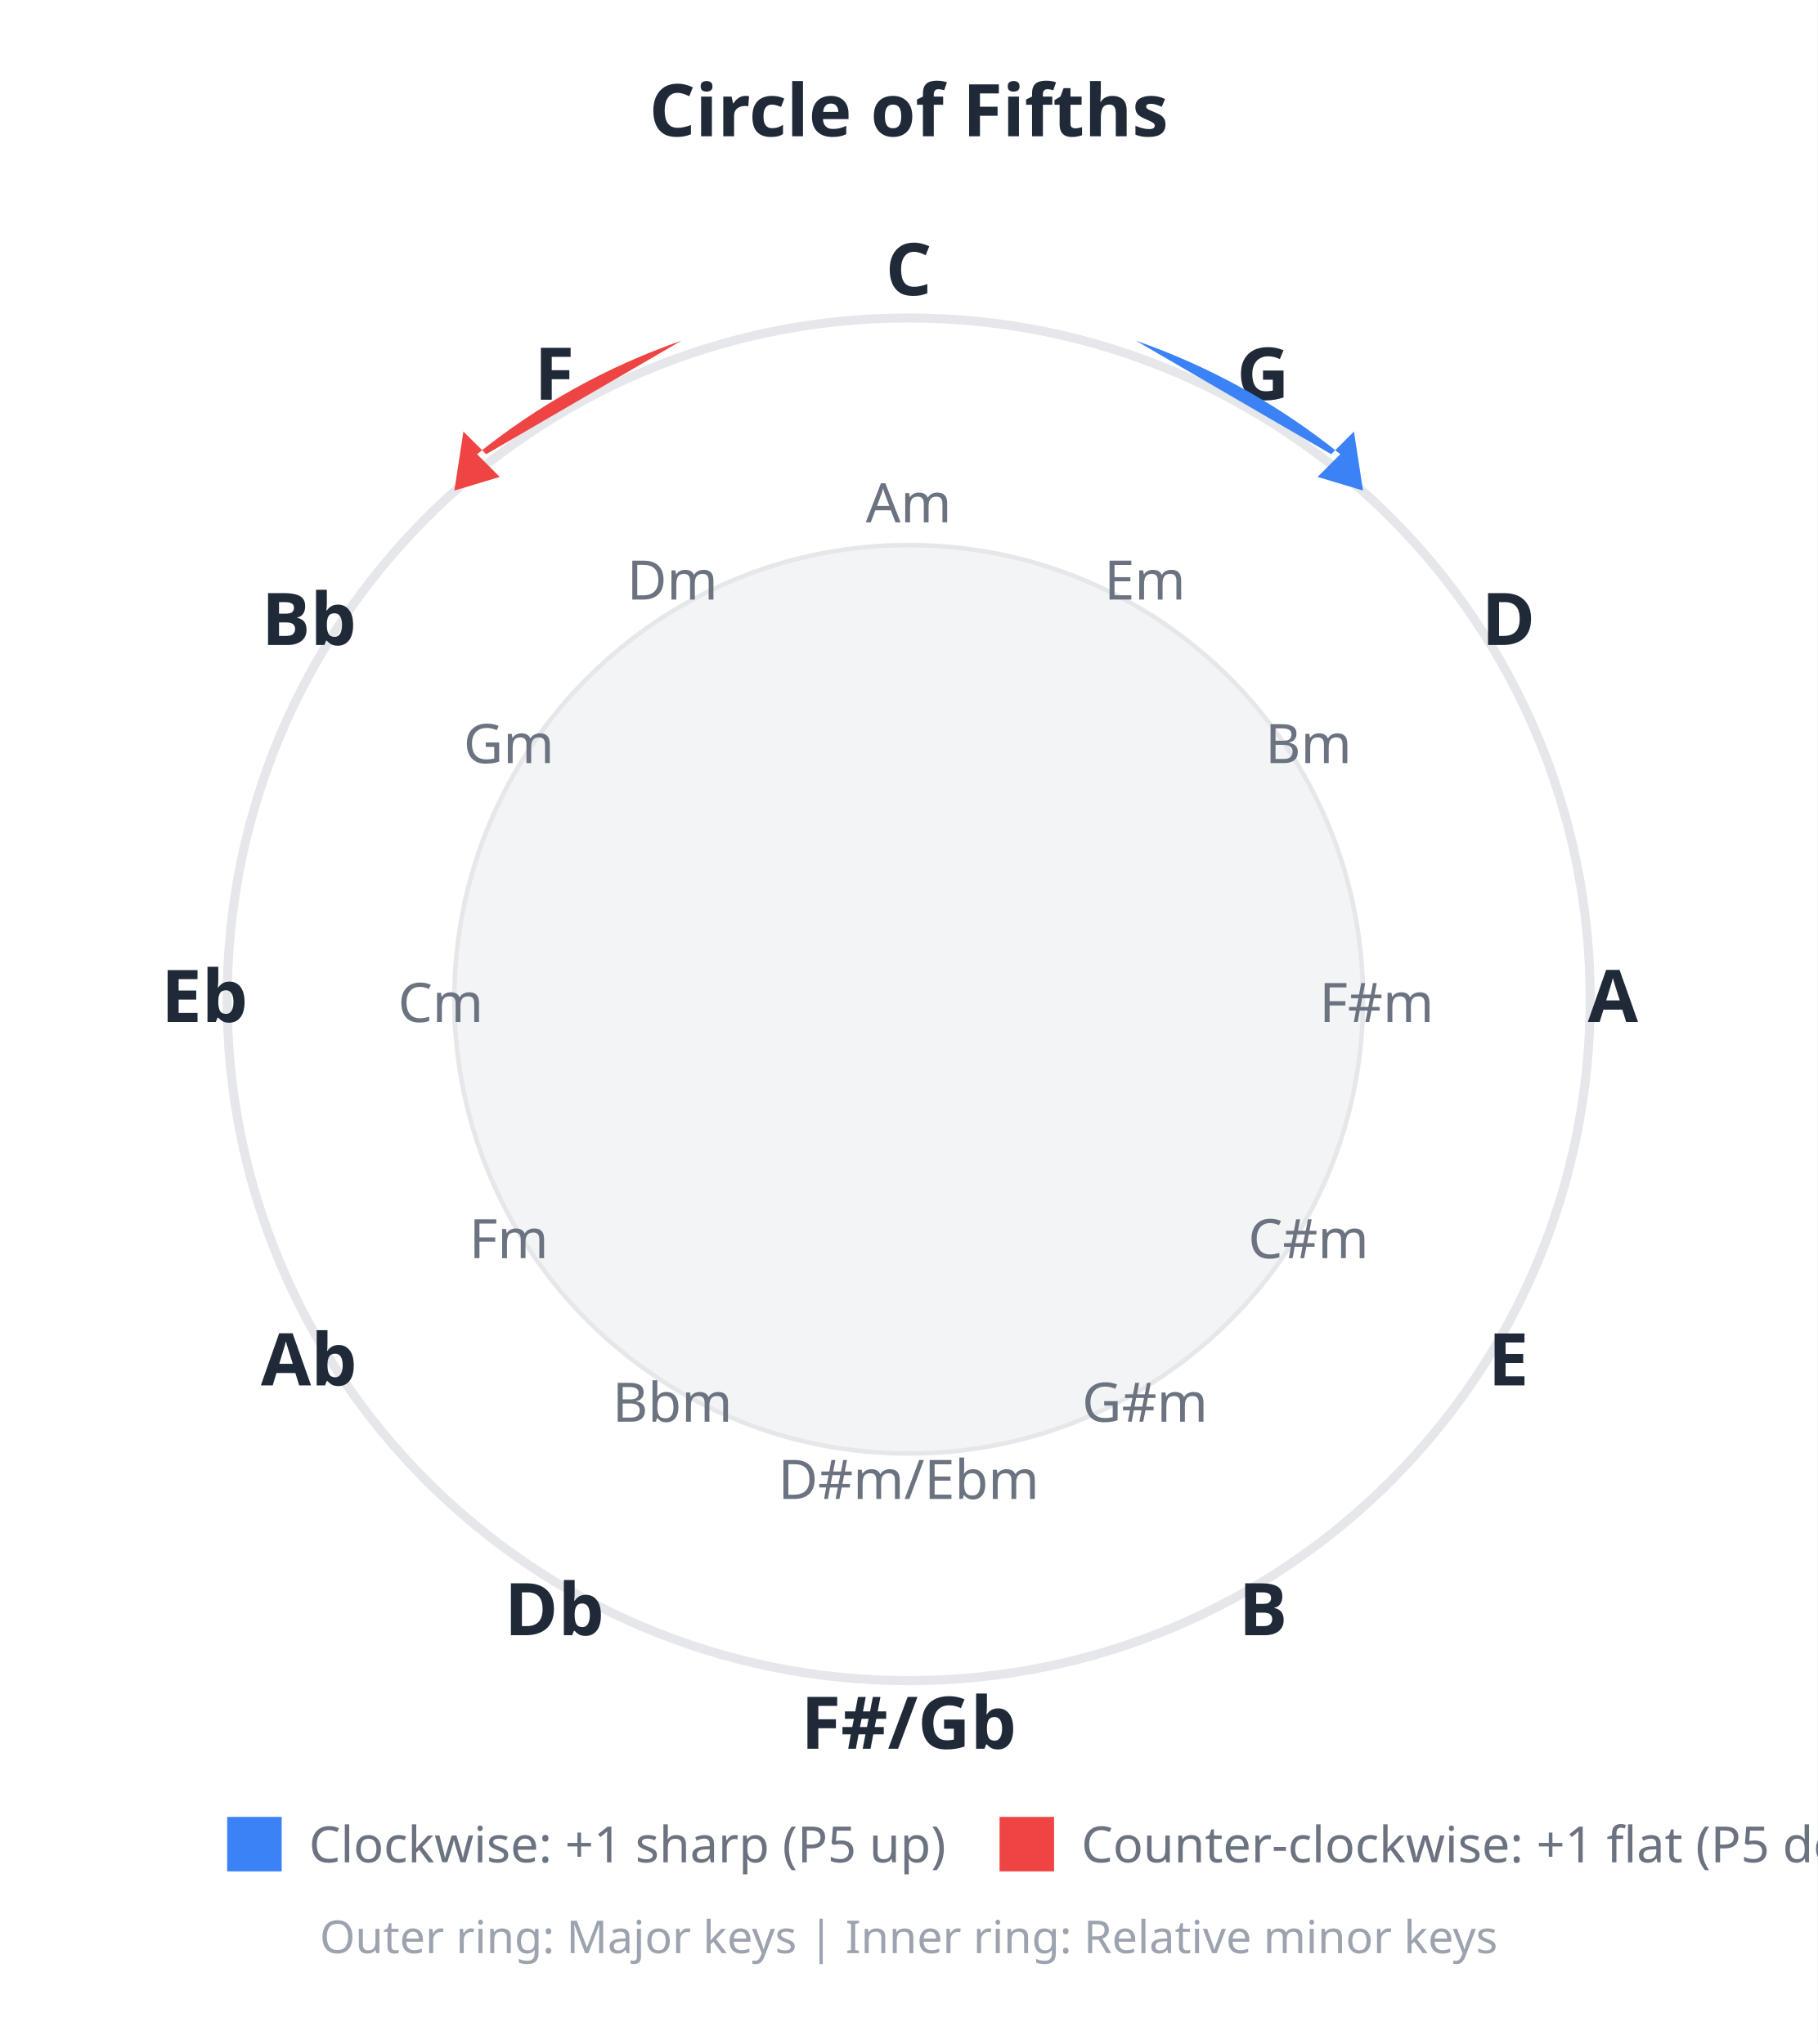
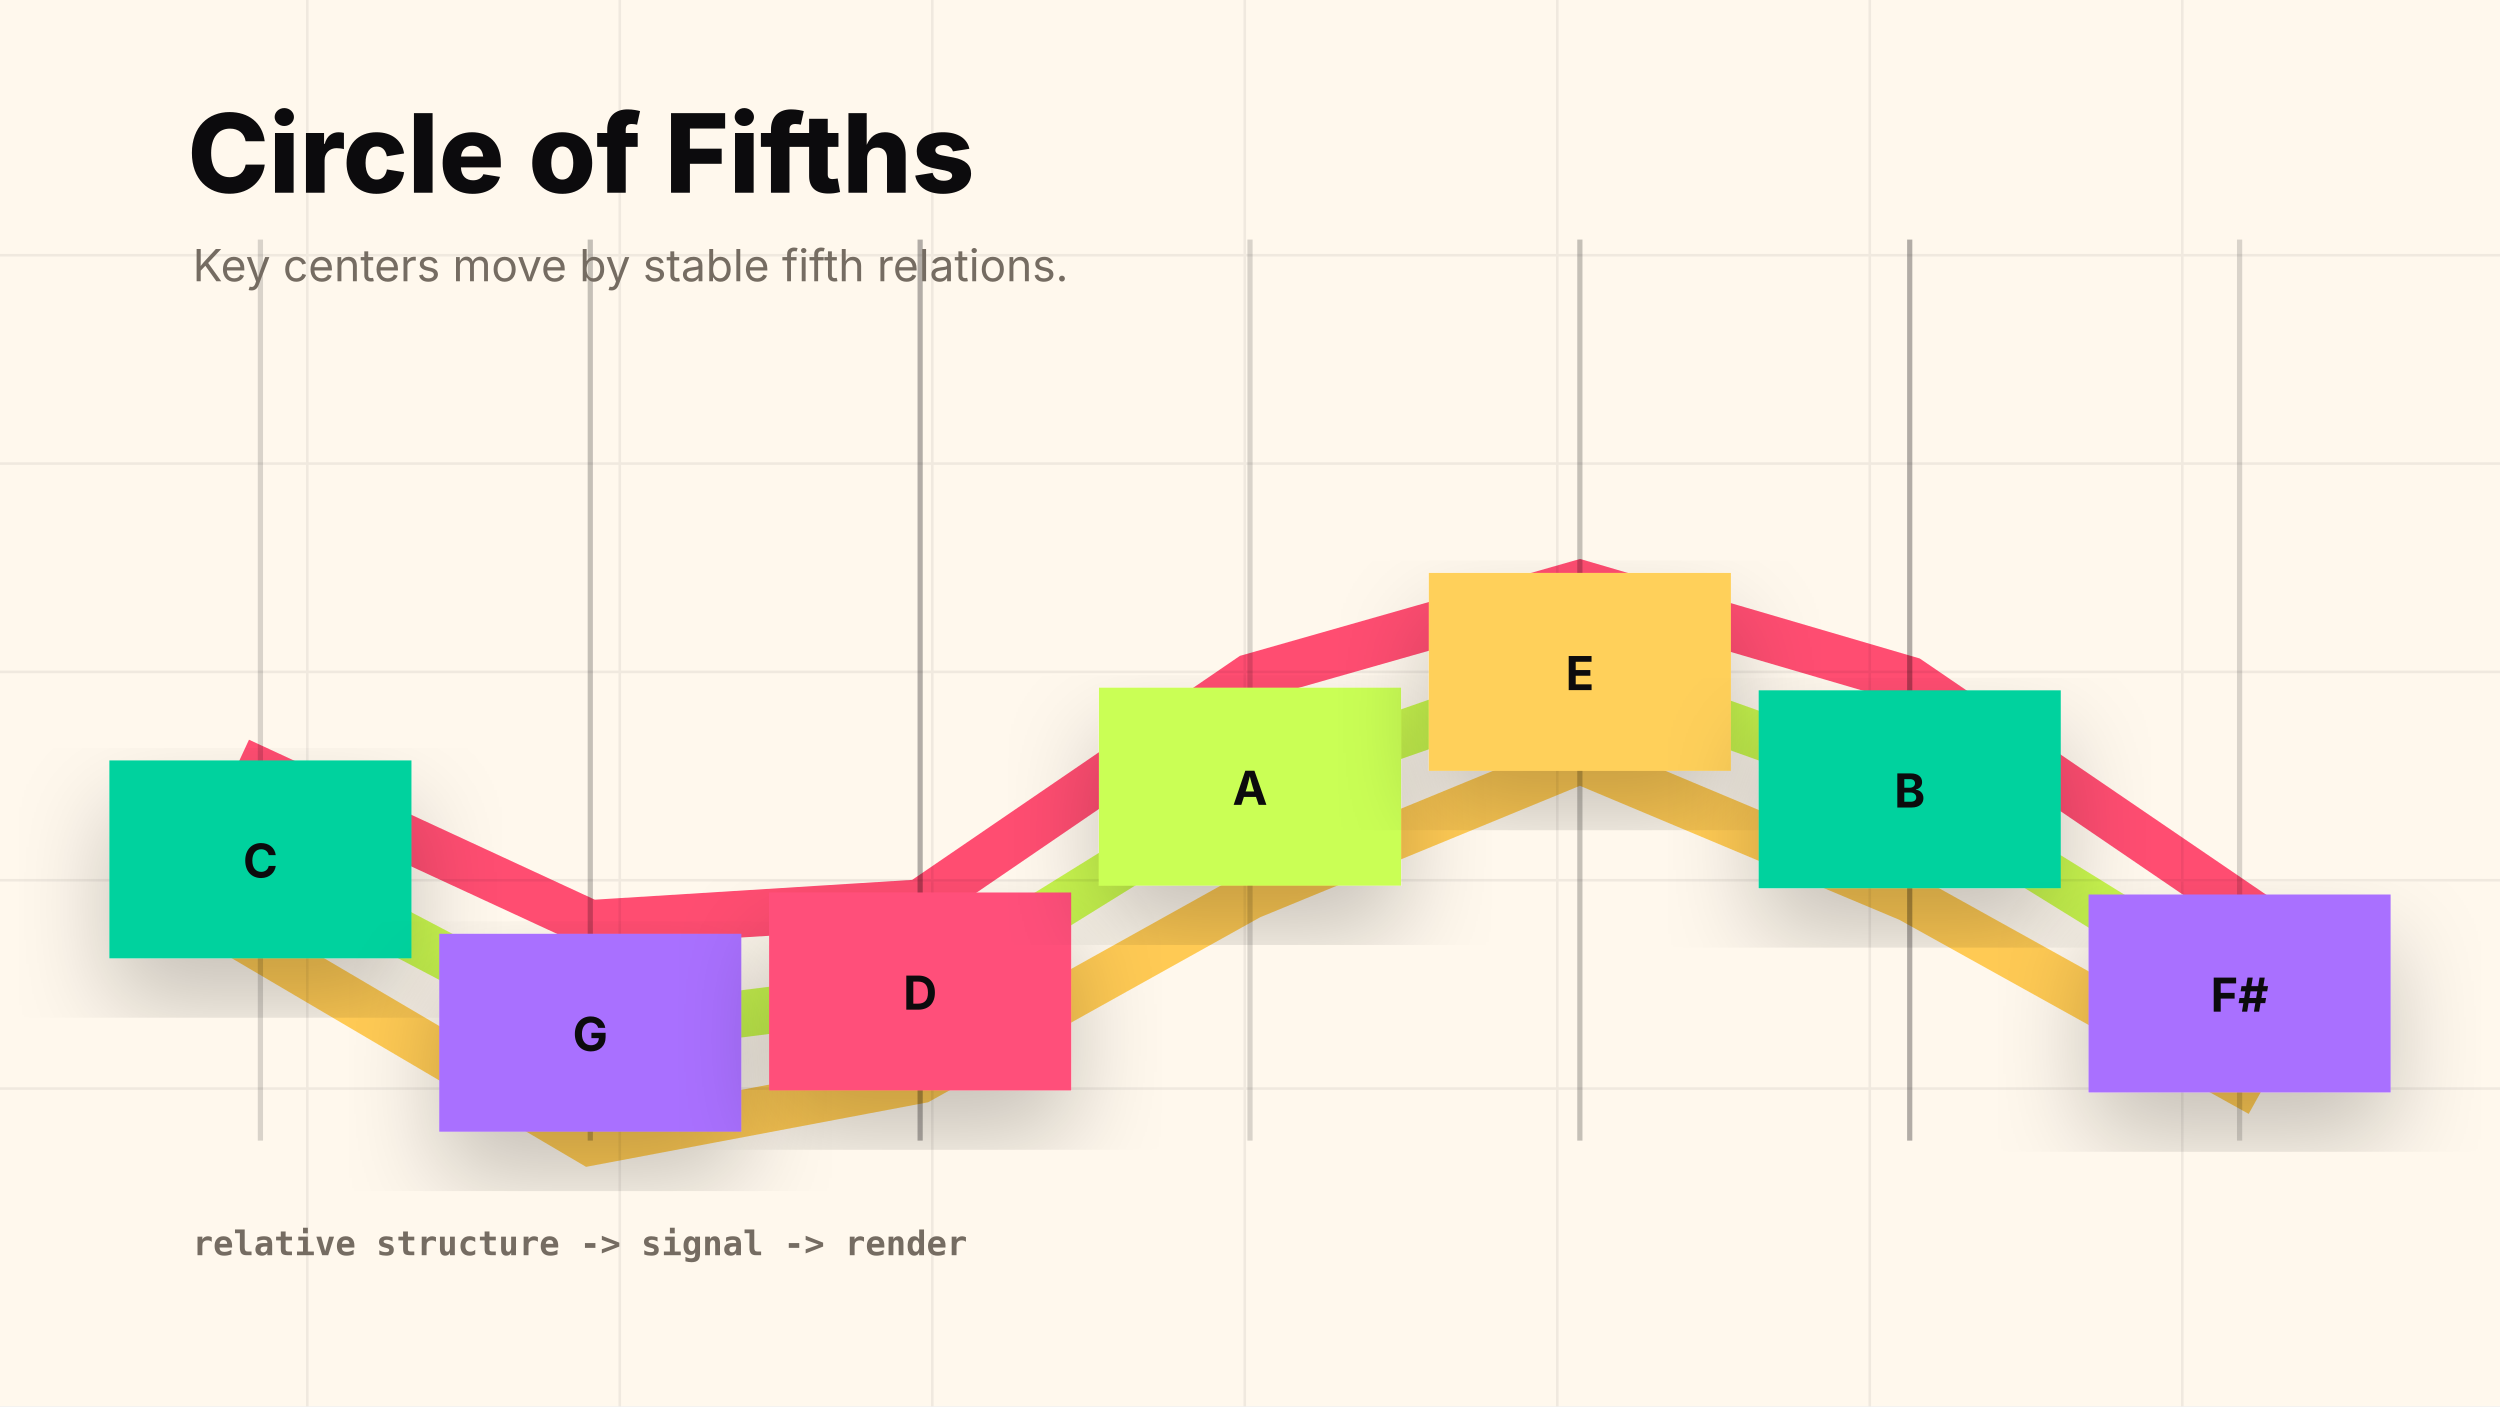
- <svg xmlns="http://www.w3.org/2000/svg" viewBox="0 0 400 450">
+ <svg xmlns="http://www.w3.org/2000/svg" viewBox="0 0 960 540" role="img" aria-labelledby="title desc">
  <style>
-     .bg { fill: #ffffff; }
-     .main-title { font: bold 16px sans-serif; fill: #1f2937; }
-     .key-major { font: bold 16px sans-serif; fill: #1f2937; }
-     .key-minor { font: 12px sans-serif; fill: #6b7280; }
-     .circle { fill: none; stroke: #e5e7eb; stroke-width: 2; }
-     .inner-circle { fill: #f3f4f6; stroke: #e5e7eb; stroke-width: 1; }
-     .label { font: 10px sans-serif; fill: #9ca3af; }
-     .arrow-cw { fill: #3b82f6; }
-     .arrow-ccw { fill: #ef4444; }
-     .legend { font: 11px sans-serif; fill: #6b7280; }
- 
-     @media (prefers-color-scheme: dark) {
-       .bg { fill: #1f2937; }
-       .main-title { fill: #f3f4f6; }
-       .key-major { fill: #f3f4f6; }
-       .key-minor { fill: #9ca3af; }
-       .circle { stroke: #4b5563; }
-       .inner-circle { fill: #374151; stroke: #4b5563; }
-       .label { fill: #6b7280; }
-     }
-   </style>
-   <rect width="400" height="450" class="bg" />
-   <text x="200" y="30" text-anchor="middle" class="main-title">Circle of Fifths</text>
-   <g transform="translate(200, 220)">
-     <circle cx="0" cy="0" r="150" class="circle" />
-     <circle cx="0" cy="0" r="100" class="inner-circle" />
-     <text x="0" y="-155" text-anchor="middle" class="key-major">C</text>
-     <text x="0" y="-105" text-anchor="middle" class="key-minor">Am</text>
-     <text x="78" y="-132" text-anchor="middle" class="key-major">G</text>
-     <text x="52" y="-88" text-anchor="middle" class="key-minor">Em</text>
-     <text x="132" y="-78" text-anchor="middle" class="key-major">D</text>
-     <text x="88" y="-52" text-anchor="middle" class="key-minor">Bm</text>
-     <text x="155" y="5" text-anchor="middle" class="key-major">A</text>
-     <text x="103" y="5" text-anchor="middle" class="key-minor">F#m</text>
-     <text x="132" y="85" text-anchor="middle" class="key-major">E</text>
-     <text x="88" y="57" text-anchor="middle" class="key-minor">C#m</text>
-     <text x="78" y="140" text-anchor="middle" class="key-major">B</text>
-     <text x="52" y="93" text-anchor="middle" class="key-minor">G#m</text>
-     <text x="0" y="165" text-anchor="middle" class="key-major">F#/Gb</text>
-     <text x="0" y="110" text-anchor="middle" class="key-minor">D#m/Ebm</text>
-     <text x="-78" y="140" text-anchor="middle" class="key-major">Db</text>
-     <text x="-52" y="93" text-anchor="middle" class="key-minor">Bbm</text>
-     <text x="-132" y="85" text-anchor="middle" class="key-major">Ab</text>
-     <text x="-88" y="57" text-anchor="middle" class="key-minor">Fm</text>
-     <text x="-155" y="5" text-anchor="middle" class="key-major">Eb</text>
-     <text x="-103" y="5" text-anchor="middle" class="key-minor">Cm</text>
-     <text x="-132" y="-78" text-anchor="middle" class="key-major">Bb</text>
-     <text x="-88" y="-52" text-anchor="middle" class="key-minor">Gm</text>
-     <text x="-78" y="-132" text-anchor="middle" class="key-major">F</text>
-     <text x="-52" y="-88" text-anchor="middle" class="key-minor">Dm</text>
-     <path d="M 50,-145 A 150,150 0 0,1 95,-120 L 90,-115 L 100,-112 L 98,-125 L 93,-120" class="arrow-cw" />
-     <path d="M -50,-145 A 150,150 0 0,0 -95,-120 L -90,-115 L -100,-112 L -98,-125 L -93,-120" class="arrow-ccw" />
+   :root{color-scheme:light dark}.bg{fill:#fff8ed}.grid{stroke:#0c0b0d;stroke-opacity:.06}.ink{fill:#0c0b0d}.muted{fill:#756c62}.rail{fill:none;stroke-linecap:square;stroke-width:18;mix-blend-mode:multiply}.r0{stroke:#ff4f7a}.r1{stroke:#caff55}.r2{stroke:#ffd05a}.tick{fill:#0c0b0d}.node rect{filter:url(#soft)}.node text{fill:#0c0b0d;font:700 18px ui-sans-serif,-apple-system,BlinkMacSystemFont,'Segoe UI',sans-serif;text-anchor:middle}.mono{font:600 13px ui-monospace,SFMono-Regular,Menlo,monospace}@media(prefers-color-scheme:dark){.bg{fill:#08070a}.grid{stroke:#fff8ed;stroke-opacity:.07}.ink{fill:#fff8ed}.muted{fill:#b5aca1}.rail{mix-blend-mode:screen;opacity:.88}.tick{fill:#fff8ed}.node text{fill:#08070a}}
+ </style>
+   <defs>
+     <filter id="soft" x="-30%" y="-30%" width="160%" height="160%">
+       <feDropShadow dx="0" dy="18" stdDeviation="18" flood-color="#000" flood-opacity=".22" />
+     </filter>
+   </defs>
+   <rect class="bg" width="960" height="540" />
+   <path class="grid" d="M0 98H960M0 178H960M0 258H960M0 338H960M0 418H960M118 0V540M238 0V540M358 0V540M478 0V540M598 0V540M718 0V540M838 0V540" />
+   <rect class="tick" x="99" y="92" width="2" height="346" opacity="0.16" />
+   <rect class="tick" x="225.667" y="92" width="2" height="346" opacity="0.24" />
+   <rect class="tick" x="352.333" y="92" width="2" height="346" opacity="0.32" />
+   <rect class="tick" x="479" y="92" width="2" height="346" opacity="0.16" />
+   <rect class="tick" x="605.667" y="92" width="2" height="346" opacity="0.24" />
+   <rect class="tick" x="732.333" y="92" width="2" height="346" opacity="0.32" />
+   <rect class="tick" x="859" y="92" width="2" height="346" opacity="0.16" />
+   <text class="ink" x="72" y="74" font-family="ui-sans-serif,-apple-system,BlinkMacSystemFont,'Segoe UI',sans-serif" font-size="42" font-weight="760">Circle of Fifths</text>
+   <text class="muted" x="74" y="108" font-family="ui-sans-serif,-apple-system,BlinkMacSystemFont,'Segoe UI',sans-serif" font-size="17">Key centers move by stable fifth relations.</text>
+   <text class="muted mono" x="74" y="482">relative structure -&gt; signal -&gt; render</text>
+   <path class="rail r0" d="M 100.0 296.0 L 226.7 354.6 L 353.3 346.7 L 480.0 260.1 L 606.7 224.0 L 733.3 261.1 L 860.0 347.5" />
+   <path class="rail r1" d="M 100.0 330.0 L 226.7 396.6 L 353.3 380.7 L 480.0 302.1 L 606.7 258.0 L 733.3 303.1 L 860.0 381.5" />
+   <path class="rail r2" d="M 100.0 364.0 L 226.7 438.6 L 353.3 414.7 L 480.0 344.1 L 606.7 292.0 L 733.3 345.1 L 860.0 415.5" />
+   <g class="node" transform="translate(42 292)">
+     <rect fill="#00d29e" width="116" height="76" />
+     <text x="58" y="45">C</text>
  </g>
-   <g transform="translate(50, 400)">
-     <rect x="0" y="0" width="12" height="12" class="arrow-cw" />
-     <text x="18" y="10" class="legend">Clockwise: +1 sharp (P5 up)</text>
-     <rect x="170" y="0" width="12" height="12" class="arrow-ccw" />
-     <text x="188" y="10" class="legend">Counter-clockwise: +1 flat (P5 down)</text>
+   <g class="node" transform="translate(168.6667 358.5716)">
+     <rect fill="#a970ff" width="116" height="76" />
+     <text x="58" y="45">G</text>
  </g>
-   <text x="200" y="430" text-anchor="middle" class="label">Outer ring: Major keys | Inner ring: Relative minor keys</text>
+   <g class="node" transform="translate(295.3333 342.7176)">
+     <rect fill="#ff4f7a" width="116" height="76" />
+     <text x="58" y="45">D</text>
+   </g>
+   <g class="node" transform="translate(422 264.0675)">
+     <rect fill="#caff55" width="116" height="76" />
+     <text x="58" y="45">A</text>
+   </g>
+   <g class="node" transform="translate(548.6667 220.0021)">
+     <rect fill="#ffd05a" width="116" height="76" />
+     <text x="58" y="45">E</text>
+   </g>
+   <g class="node" transform="translate(675.3333 265.0809)">
+     <rect fill="#00d29e" width="116" height="76" />
+     <text x="58" y="45">B</text>
+   </g>
+   <g class="node" transform="translate(802 343.4896)">
+     <rect fill="#a970ff" width="116" height="76" />
+     <text x="58" y="45">F#</text>
+   </g>
</svg>
